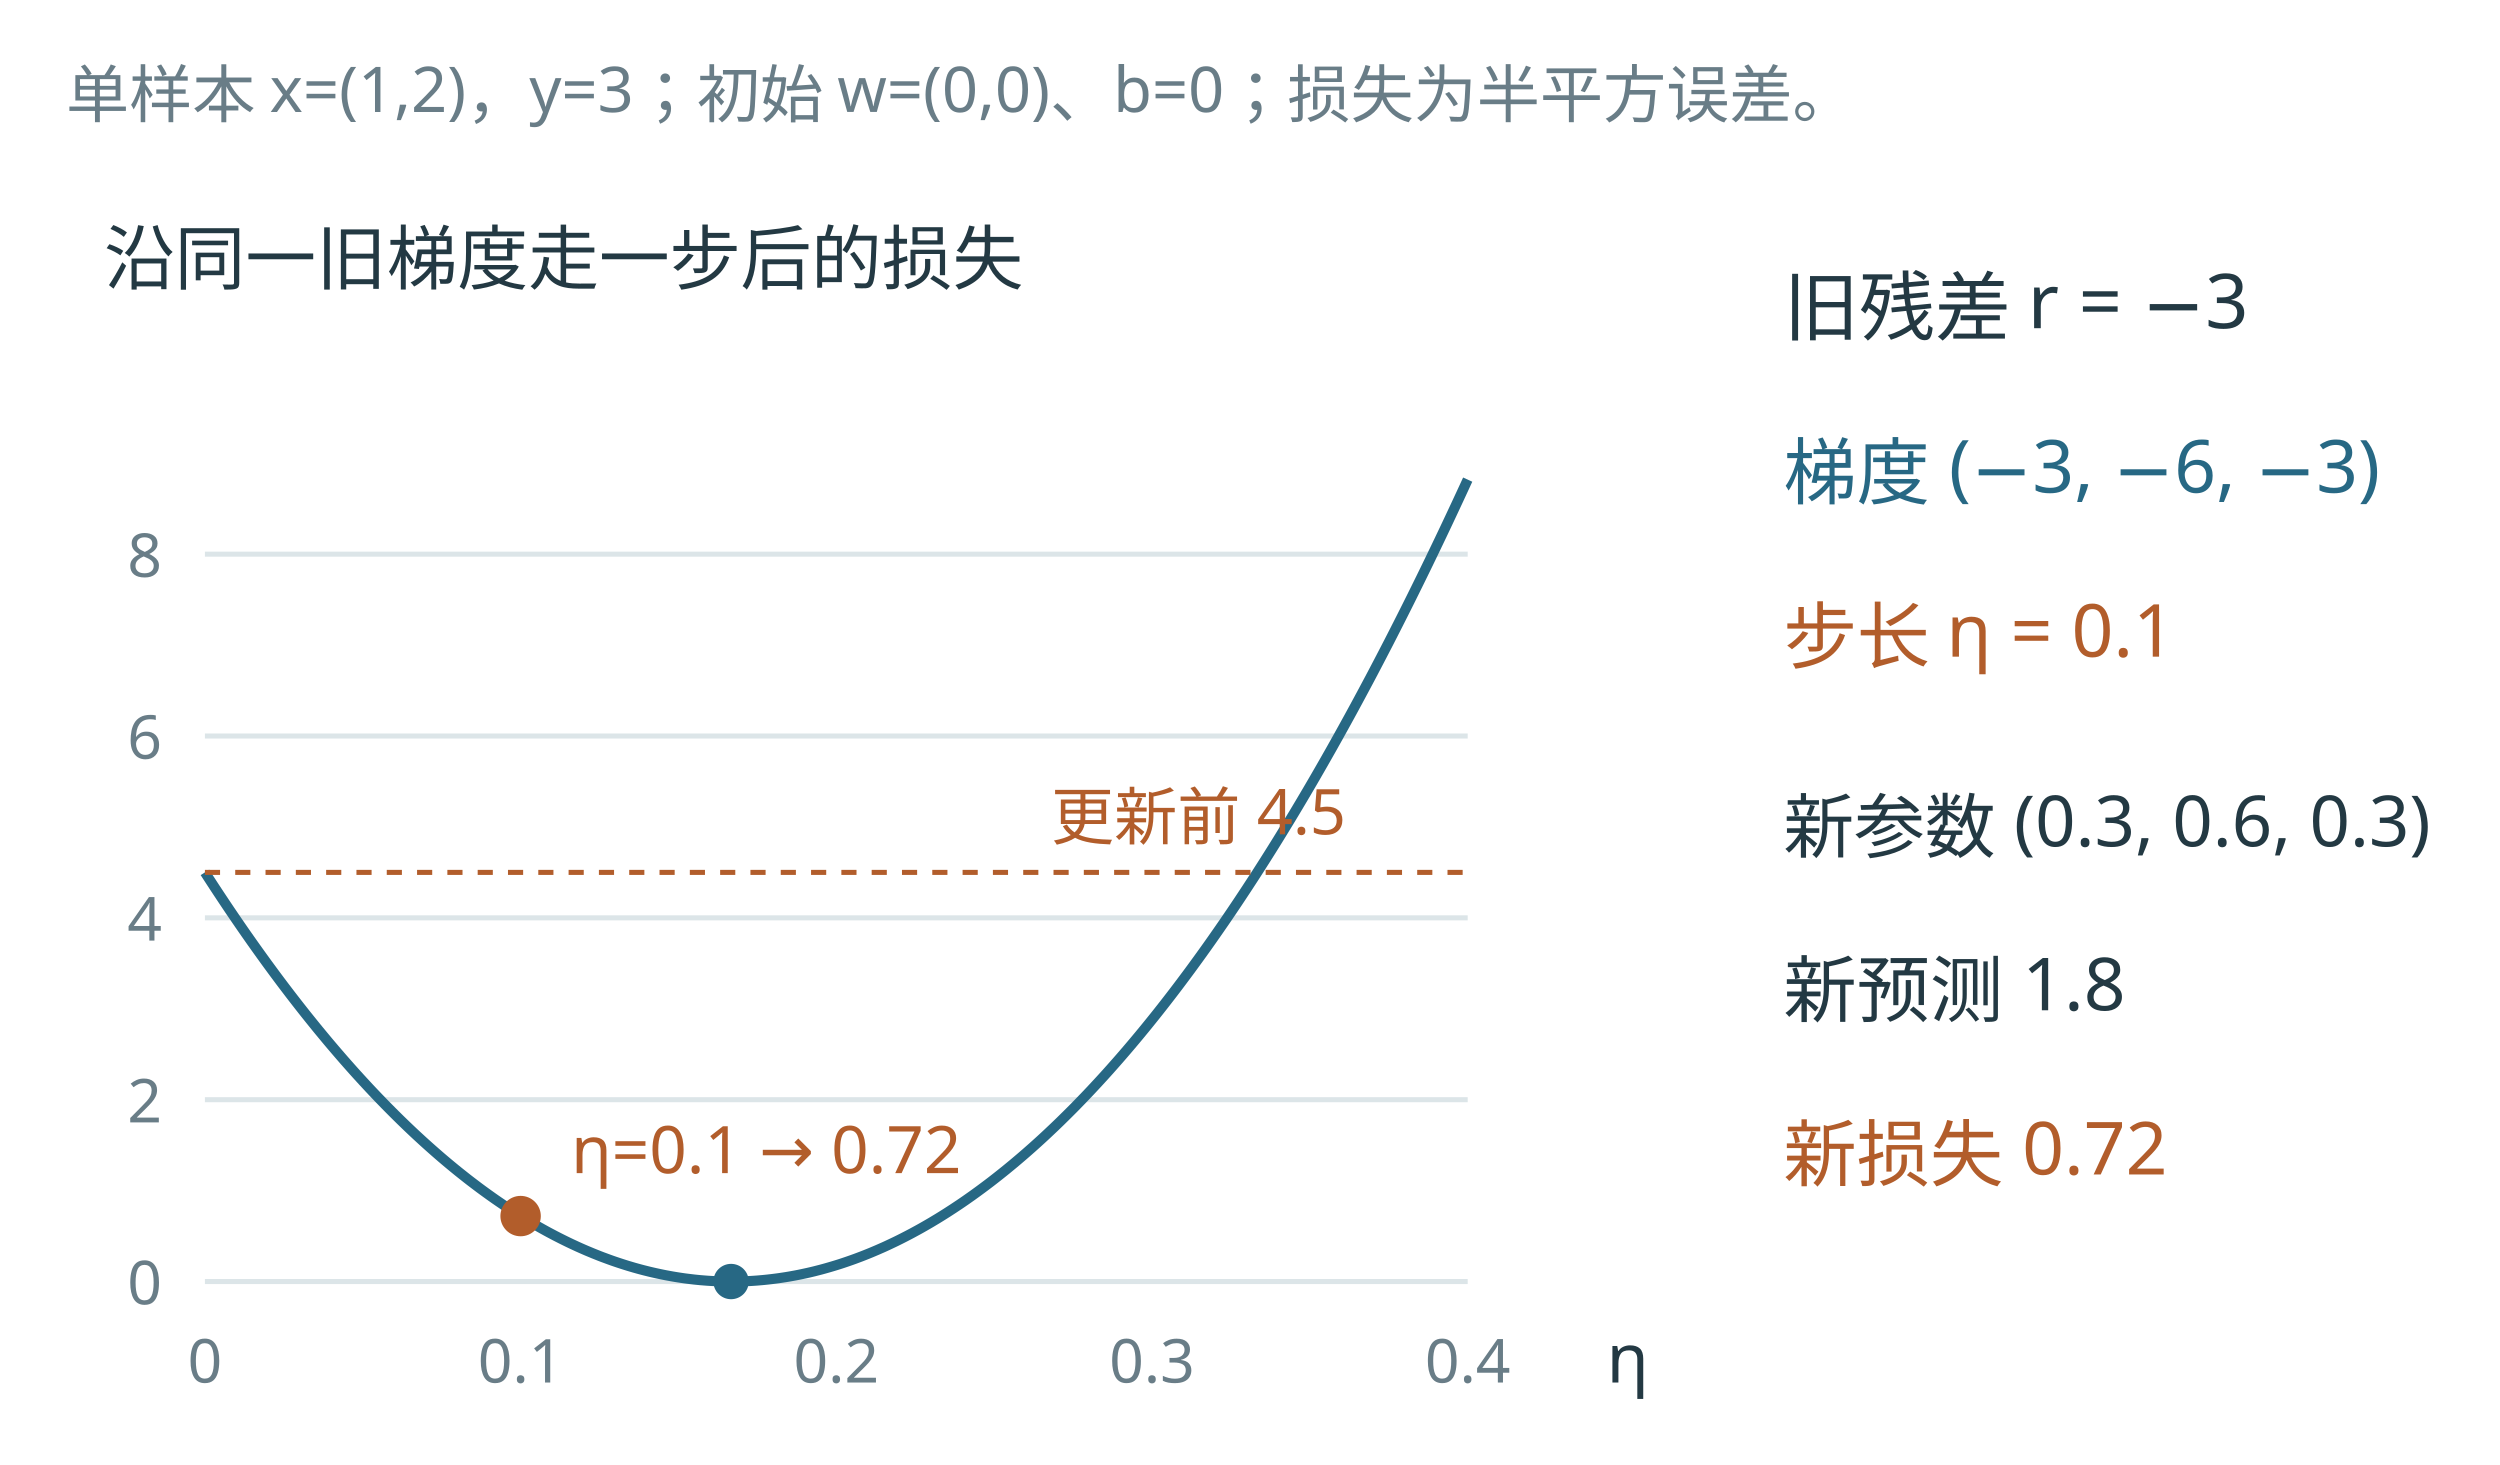
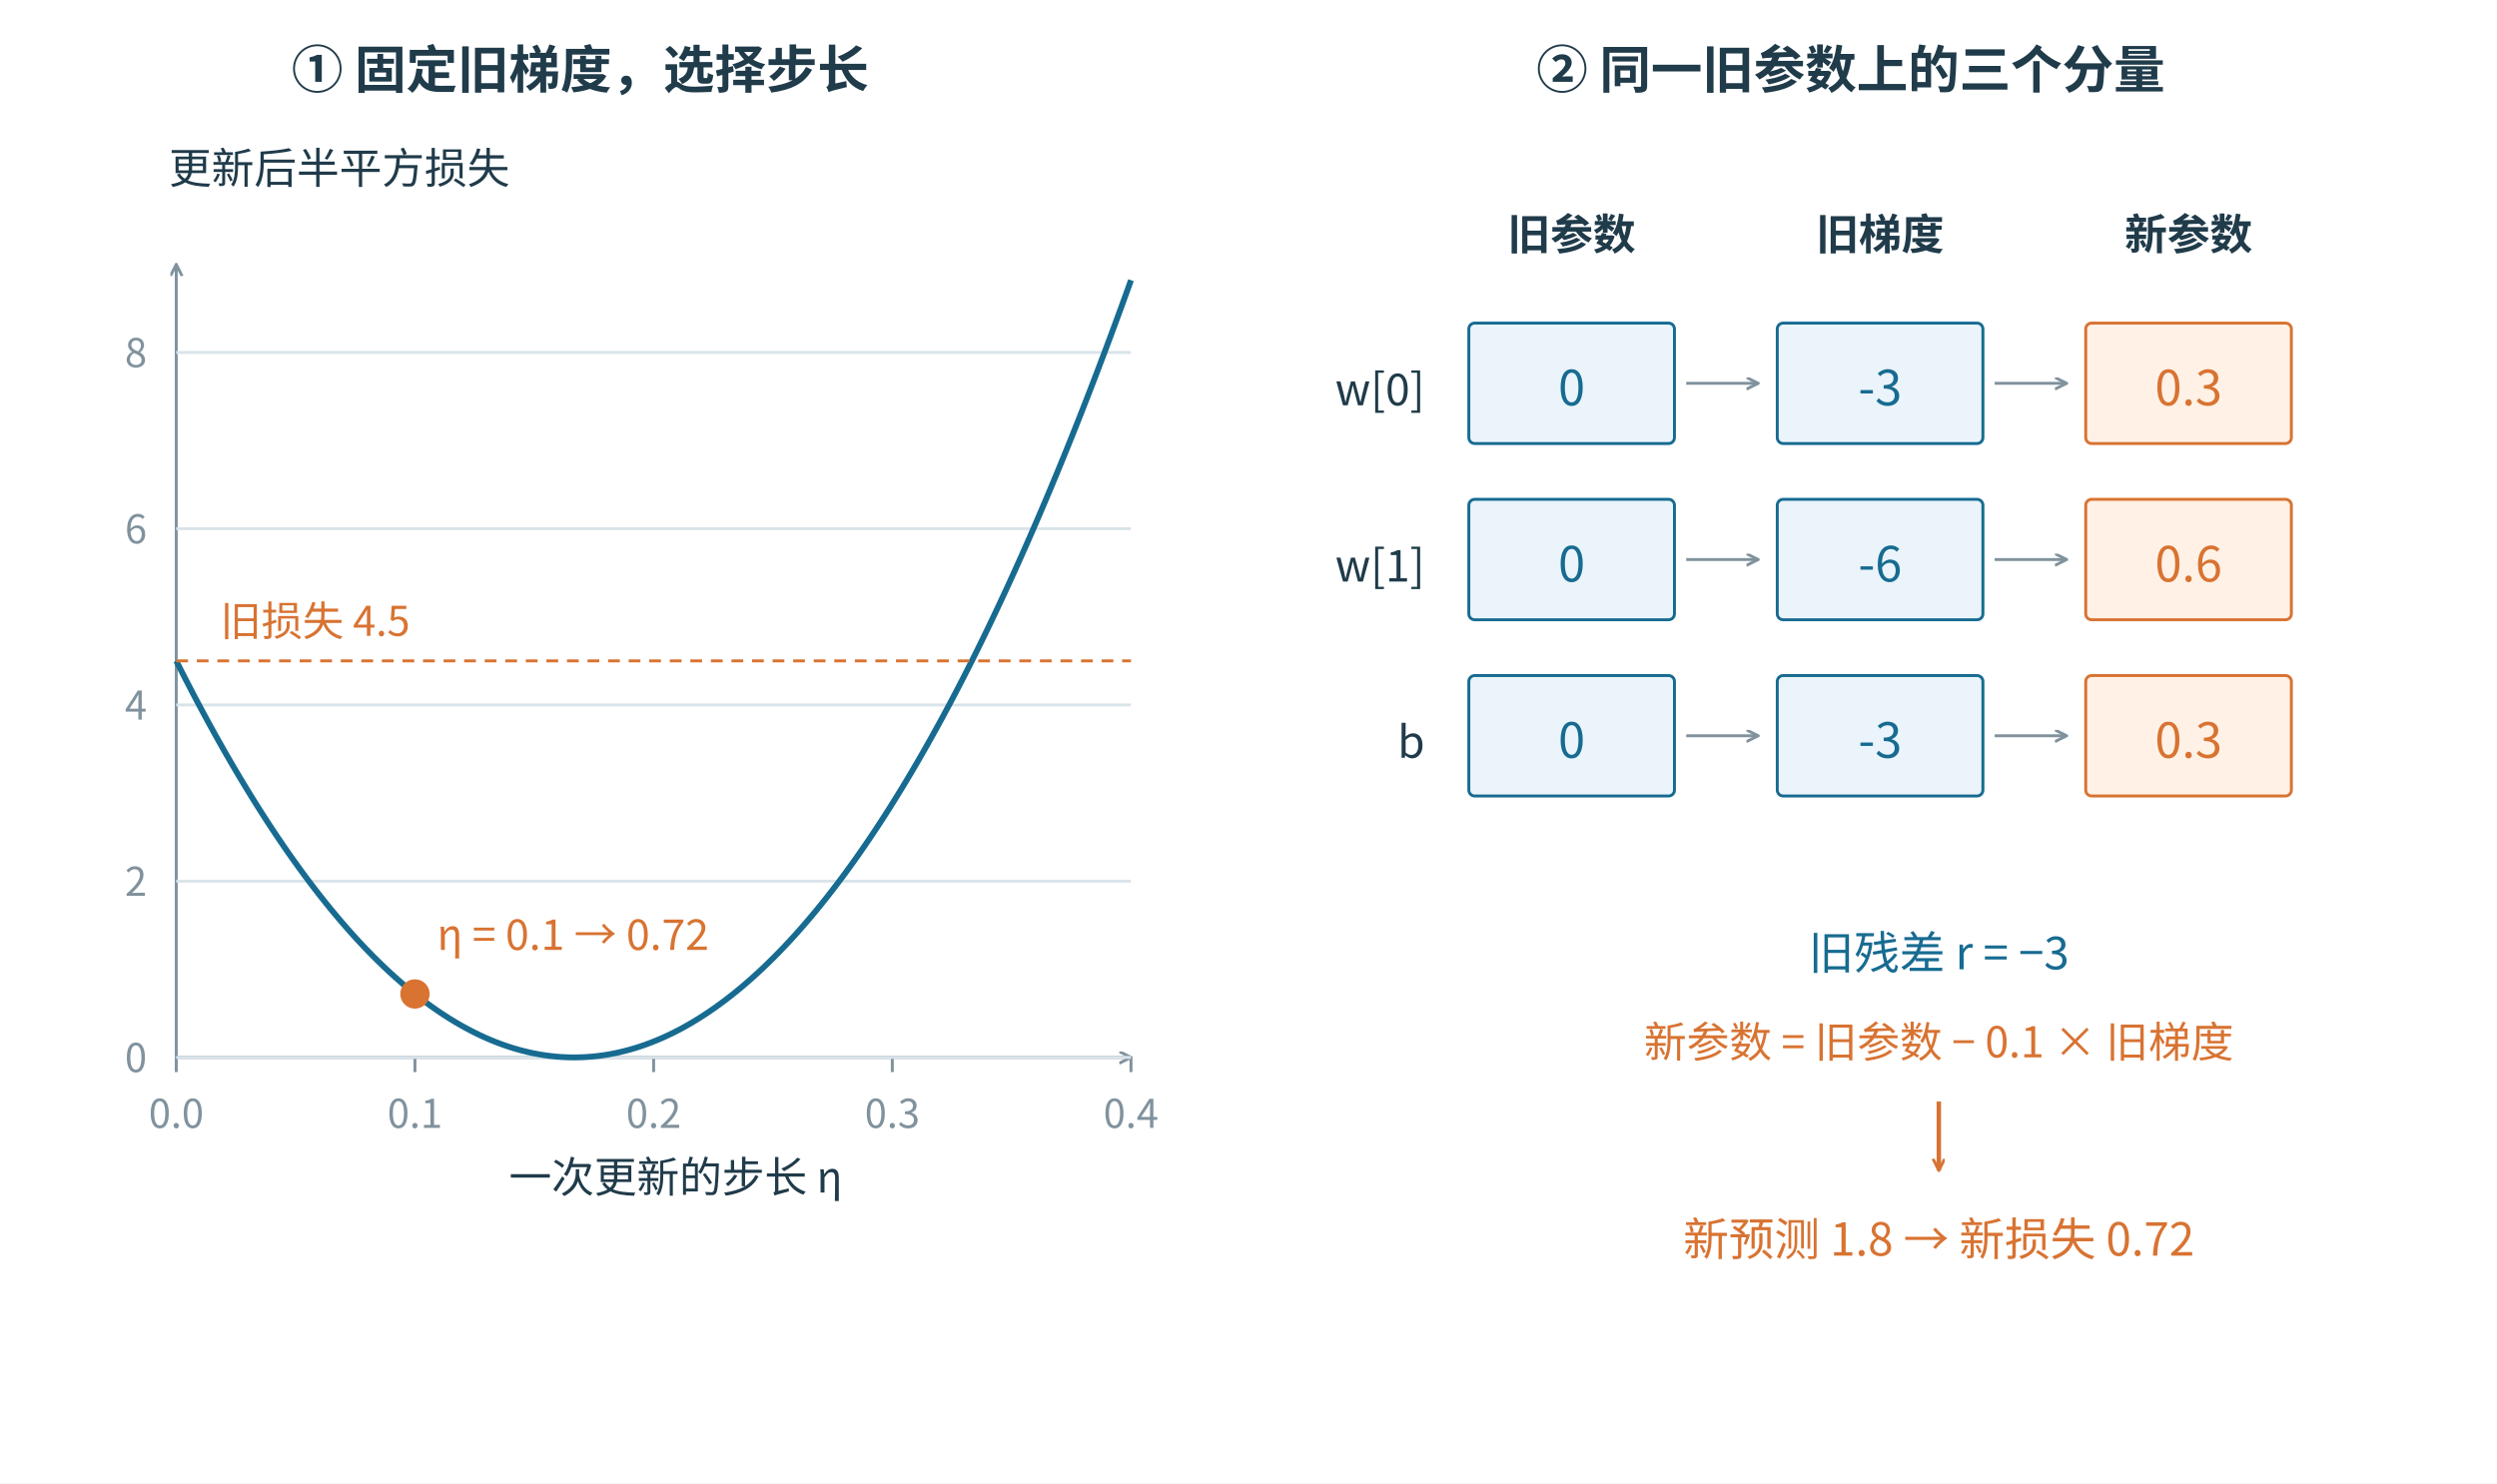
- <svg xmlns="http://www.w3.org/2000/svg" width="989.867" height="580.058" viewBox="13.867 57.579 989.867 580.058" role="img">
-   <rect width="989.867" height="580.058" fill="white" x="13.867" y="57.579" />
-   <g font-family="Microsoft YaHei, sans-serif">
-     <text x="40" y="104" font-size="25" fill="#697d87" text-anchor="start">单样本 x=(1,2)，y=3；初始 w=(0,0)、b=0；损失为半平方误差。</text>
-     <text x="55" y="170" font-size="28" fill="#233943" text-anchor="start">沿同一旧梯度走一步后的损失</text>
-     <line x1="95" y1="565" x2="595" y2="565" stroke="#dce5e8" stroke-width="2" stroke-dasharray="" />
-     <text x="78" y="574" font-size="24" fill="#697d87" text-anchor="end">0</text>
-     <line x1="95" y1="493" x2="595" y2="493" stroke="#dce5e8" stroke-width="2" stroke-dasharray="" />
-     <text x="78" y="502" font-size="24" fill="#697d87" text-anchor="end">2</text>
-     <line x1="95" y1="421" x2="595" y2="421" stroke="#dce5e8" stroke-width="2" stroke-dasharray="" />
-     <text x="78" y="430" font-size="24" fill="#697d87" text-anchor="end">4</text>
-     <line x1="95" y1="349" x2="595" y2="349" stroke="#dce5e8" stroke-width="2" stroke-dasharray="" />
-     <text x="78" y="358" font-size="24" fill="#697d87" text-anchor="end">6</text>
-     <line x1="95" y1="277" x2="595" y2="277" stroke="#dce5e8" stroke-width="2" stroke-dasharray="" />
-     <text x="78" y="286" font-size="24" fill="#697d87" text-anchor="end">8</text>
-     <text x="95" y="605" font-size="24" fill="#697d87" text-anchor="middle">0</text>
-     <text x="220.0" y="605" font-size="24" fill="#697d87" text-anchor="middle">0.1</text>
-     <text x="345.0" y="605" font-size="24" fill="#697d87" text-anchor="middle">0.2</text>
-     <text x="470.0" y="605" font-size="24" fill="#697d87" text-anchor="middle">0.3</text>
-     <text x="595.0" y="605" font-size="24" fill="#697d87" text-anchor="middle">0.4</text>
-     <polyline points="95.00,403.00 96.25,404.94 97.50,406.86 98.75,408.78 100.00,410.68 101.25,412.57 102.50,414.45 103.75,416.32 105.00,418.18 106.25,420.02 107.50,421.86 108.75,423.68 110.00,425.49 111.25,427.29 112.50,429.07 113.75,430.85 115.00,432.61 116.25,434.36 117.50,436.10 118.75,437.83 120.00,439.55 121.25,441.25 122.50,442.95 123.75,444.63 125.00,446.30 126.25,447.96 127.50,449.60 128.75,451.24 130.00,452.86 131.25,454.47 132.50,456.07 133.75,457.66 135.00,459.24 136.25,460.80 137.50,462.35 138.75,463.90 140.00,465.43 141.25,466.94 142.50,468.45 143.75,469.95 145.00,471.43 146.25,472.90 147.50,474.36 148.75,475.81 150.00,477.25 151.25,478.67 152.50,480.08 153.75,481.49 155.00,482.88 156.25,484.25 157.50,485.62 158.75,486.97 160.00,488.32 161.25,489.65 162.50,490.97 163.75,492.28 165.00,493.57 166.25,494.86 167.50,496.13 168.75,497.39 170.00,498.64 171.25,499.88 172.50,501.11 173.75,502.32 175.00,503.53 176.25,504.72 177.50,505.90 178.75,507.07 180.00,508.22 181.25,509.37 182.50,510.50 183.75,511.62 185.00,512.73 186.25,513.83 187.50,514.92 188.75,516.00 190.00,517.06 191.25,518.11 192.50,519.15 193.75,520.18 195.00,521.20 196.25,522.20 197.50,523.19 198.75,524.18 200.00,525.15 201.25,526.10 202.50,527.05 203.75,527.99 205.00,528.91 206.25,529.82 207.50,530.72 208.75,531.61 210.00,532.49 211.25,533.35 212.50,534.20 213.75,535.05 215.00,535.88 216.25,536.69 217.50,537.50 218.75,538.30 220.00,539.08 221.25,539.85 222.50,540.61 223.75,541.36 225.00,542.10 226.25,542.82 227.50,543.54 228.75,544.24 230.00,544.93 231.25,545.61 232.50,546.27 233.75,546.93 235.00,547.57 236.25,548.20 237.50,548.82 238.75,549.43 240.00,550.03 241.25,550.61 242.50,551.19 243.75,551.75 245.00,552.30 246.25,552.84 247.50,553.36 248.75,553.88 250.00,554.38 251.25,554.88 252.50,555.36 253.75,555.82 255.00,556.28 256.25,556.73 257.50,557.16 258.75,557.58 260.00,557.99 261.25,558.39 262.50,558.78 263.75,559.15 265.00,559.52 266.25,559.87 267.50,560.21 268.75,560.54 270.00,560.85 271.25,561.16 272.50,561.45 273.75,561.73 275.00,562.00 276.25,562.26 277.50,562.51 278.75,562.74 280.00,562.97 281.25,563.18 282.50,563.38 283.75,563.57 285.00,563.75 286.25,563.91 287.50,564.06 288.75,564.21 290.00,564.34 291.25,564.46 292.50,564.56 293.75,564.66 295.00,564.74 296.25,564.81 297.50,564.87 298.75,564.92 300.00,564.96 301.25,564.98 302.50,565.00 303.75,565.00 305.00,564.99 306.25,564.97 307.50,564.94 308.75,564.89 310.00,564.83 311.25,564.77 312.50,564.69 313.75,564.60 315.00,564.49 316.25,564.38 317.50,564.25 318.75,564.11 320.00,563.96 321.25,563.80 322.50,563.63 323.75,563.44 325.00,563.25 326.25,563.04 327.50,562.82 328.75,562.59 330.00,562.35 331.25,562.09 332.50,561.82 333.75,561.55 335.00,561.26 336.25,560.96 337.50,560.64 338.75,560.32 340.00,559.98 341.25,559.63 342.50,559.27 343.75,558.90 345.00,558.52 346.25,558.13 347.50,557.72 348.75,557.30 350.00,556.87 351.25,556.43 352.50,555.98 353.75,555.51 355.00,555.04 356.25,554.55 357.50,554.05 358.75,553.54 360.00,553.01 361.25,552.48 362.50,551.93 363.75,551.38 365.00,550.81 366.25,550.22 367.50,549.63 368.75,549.03 370.00,548.41 371.25,547.78 372.50,547.14 373.75,546.49 375.00,545.83 376.25,545.15 377.50,544.47 378.75,543.77 380.00,543.06 381.25,542.34 382.50,541.61 383.75,540.86 385.00,540.11 386.25,539.34 387.50,538.56 388.75,537.77 390.00,536.96 391.25,536.15 392.50,535.32 393.75,534.49 395.00,533.64 396.25,532.78 397.50,531.90 398.75,531.02 400.00,530.12 401.25,529.21 402.50,528.29 403.75,527.36 405.00,526.42 406.25,525.47 407.50,524.50 408.75,523.52 410.00,522.53 411.25,521.53 412.50,520.52 413.75,519.49 415.00,518.46 416.25,517.41 417.50,516.35 418.75,515.28 420.00,514.20 421.25,513.10 422.50,512.00 423.75,510.88 425.00,509.75 426.25,508.61 427.50,507.46 428.75,506.29 430.00,505.11 431.25,503.93 432.50,502.73 433.75,501.52 435.00,500.29 436.25,499.06 437.50,497.81 438.75,496.56 440.00,495.29 441.25,494.00 442.50,492.71 443.75,491.41 445.00,490.09 446.25,488.76 447.50,487.42 448.75,486.07 450.00,484.71 451.25,483.34 452.50,481.95 453.75,480.55 455.00,479.14 456.25,477.72 457.50,476.29 458.75,474.84 460.00,473.39 461.25,471.92 462.50,470.44 463.75,468.95 465.00,467.45 466.25,465.93 467.50,464.41 468.75,462.87 470.00,461.32 471.25,459.76 472.50,458.19 473.75,456.60 475.00,455.01 476.25,453.40 477.50,451.78 478.75,450.15 480.00,448.51 481.25,446.85 482.50,445.18 483.75,443.51 485.00,441.82 486.25,440.12 487.50,438.40 488.75,436.68 490.00,434.94 491.25,433.20 492.50,431.44 493.75,429.67 495.00,427.88 496.25,426.09 497.50,424.28 498.75,422.47 500.00,420.64 501.25,418.80 502.50,416.94 503.75,415.08 505.00,413.20 506.25,411.31 507.50,409.42 508.75,407.50 510.00,405.58 511.25,403.65 512.50,401.70 513.75,399.74 515.00,397.77 516.25,395.79 517.50,393.80 518.75,391.80 520.00,389.78 521.25,387.75 522.50,385.71 523.75,383.66 525.00,381.60 526.25,379.53 527.50,377.44 528.75,375.34 530.00,373.23 531.25,371.11 532.50,368.98 533.75,366.84 535.00,364.68 536.25,362.51 537.50,360.33 538.75,358.14 540.00,355.94 541.25,353.73 542.50,351.50 543.75,349.26 545.00,347.01 546.25,344.75 547.50,342.48 548.75,340.20 550.00,337.90 551.25,335.59 552.50,333.27 553.75,330.94 555.00,328.60 556.25,326.25 557.50,323.88 558.75,321.50 560.00,319.11 561.25,316.71 562.50,314.30 563.75,311.88 565.00,309.44 566.25,306.99 567.50,304.53 568.75,302.06 570.00,299.58 571.25,297.09 572.50,294.58 573.75,292.06 575.00,289.53 576.25,286.99 577.50,284.44 578.75,281.88 580.00,279.30 581.25,276.71 582.50,274.11 583.75,271.50 585.00,268.88 586.25,266.25 587.50,263.60 588.75,260.94 590.00,258.27 591.25,255.59 592.50,252.90 593.75,250.20 595.00,247.48" fill="none" stroke="#276884" stroke-width="4" />
-     <line x1="95" y1="403.0" x2="595" y2="403.0" stroke="#b25d2b" stroke-width="2" stroke-dasharray="6 6" />
-     <text x="430" y="390.0" font-size="25" fill="#b25d2b" text-anchor="start">更新前 4.5</text>
-     <circle cx="220.0" cy="539.08" r="8" fill="#b25d2b" />
-     <text x="240.0" y="522.08" font-size="26" fill="#b25d2b" text-anchor="start">η=0.1 → 0.72</text>
-     <circle cx="303.333" cy="565" r="7" fill="#276884" />
-     <text x="650" y="605" font-size="27" fill="#233943" text-anchor="start">η</text>
-     <text x="720" y="190" font-size="30" fill="#233943" text-anchor="start">旧残差  r = −3</text>
-     <text x="720" y="255" font-size="29" fill="#276884" text-anchor="start">梯度  (−3, −6, −3)</text>
-     <text x="720" y="320" font-size="29" fill="#b25d2b" text-anchor="start">步长  η = 0.1</text>
-     <text x="720" y="395" font-size="28" fill="#233943" text-anchor="start">新参数  (0.3, 0.6, 0.3)</text>
-     <text x="720" y="460" font-size="29" fill="#233943" text-anchor="start">新预测  1.8</text>
-     <text x="720" y="525" font-size="29" fill="#b25d2b" text-anchor="start">新损失  0.72</text>
+ <svg xmlns="http://www.w3.org/2000/svg" width="1700" height="1010" viewBox="0 0 1700 1010" role="img">
+   <rect width="1700" height="1010" fill="white" />
+   <defs>
+     <marker id="b" markerWidth="9" markerHeight="9" refX="8" refY="4" orient="auto" markerUnits="userSpaceOnUse">
+       <path d="M0 0 L8 4 L0 8" fill="none" stroke="#176b91" stroke-width="2" />
+     </marker>
+     <marker id="o" markerWidth="9" markerHeight="9" refX="8" refY="4" orient="auto" markerUnits="userSpaceOnUse">
+       <path d="M0 0 L8 4 L0 8" fill="none" stroke="#d87332" stroke-width="2" />
+     </marker>
+     <marker id="g" markerWidth="9" markerHeight="9" refX="8" refY="4" orient="auto" markerUnits="userSpaceOnUse">
+       <path d="M0 0 L8 4 L0 8" fill="none" stroke="#80929d" stroke-width="2" />
+     </marker>
+     <marker id="t" markerWidth="9" markerHeight="9" refX="8" refY="4" orient="auto" markerUnits="userSpaceOnUse">
+       <path d="M0 0 L8 4 L0 8" fill="none" stroke="#218579" stroke-width="2" />
+     </marker>
+   </defs>
+   <g font-family="Microsoft YaHei, Noto Sans CJK SC, sans-serif">
+     <text x="395" y="60" font-size="35" fill="#203b4a" text-anchor="middle" font-weight="700">① 固定旧梯度，选择步长</text>
+     <text x="1260" y="60" font-size="35" fill="#203b4a" text-anchor="middle" font-weight="700">② 同一旧参数上的三个分量</text>
+     <line x1="120" y1="720" x2="770" y2="720" stroke="#80929d" stroke-width="2" marker-end="url(#g)" />
+     <line x1="120" y1="720" x2="120" y2="180" stroke="#80929d" stroke-width="2" marker-end="url(#g)" />
+     <line x1="120.0" y1="720" x2="120.0" y2="730" stroke="#80929d" stroke-width="2" />
+     <text x="120.0" y="768" font-size="27" fill="#80929d" text-anchor="middle" font-weight="400">0.0</text>
+     <line x1="282.5" y1="720" x2="282.5" y2="730" stroke="#80929d" stroke-width="2" />
+     <text x="282.5" y="768" font-size="27" fill="#80929d" text-anchor="middle" font-weight="400">0.1</text>
+     <line x1="445.0" y1="720" x2="445.0" y2="730" stroke="#80929d" stroke-width="2" />
+     <text x="445.0" y="768" font-size="27" fill="#80929d" text-anchor="middle" font-weight="400">0.2</text>
+     <line x1="607.5" y1="720" x2="607.5" y2="730" stroke="#80929d" stroke-width="2" />
+     <text x="607.5" y="768" font-size="27" fill="#80929d" text-anchor="middle" font-weight="400">0.3</text>
+     <line x1="770.0" y1="720" x2="770.0" y2="730" stroke="#80929d" stroke-width="2" />
+     <text x="770.0" y="768" font-size="27" fill="#80929d" text-anchor="middle" font-weight="400">0.4</text>
+     <line x1="120" y1="720.0" x2="770" y2="720.0" stroke="#d9e4ea" stroke-width="2" />
+     <text x="100" y="730.0" font-size="27" fill="#80929d" text-anchor="end" font-weight="400">0</text>
+     <line x1="120" y1="600.0" x2="770" y2="600.0" stroke="#d9e4ea" stroke-width="2" />
+     <text x="100" y="610.0" font-size="27" fill="#80929d" text-anchor="end" font-weight="400">2</text>
+     <line x1="120" y1="480.0" x2="770" y2="480.0" stroke="#d9e4ea" stroke-width="2" />
+     <text x="100" y="490.0" font-size="27" fill="#80929d" text-anchor="end" font-weight="400">4</text>
+     <line x1="120" y1="360.0" x2="770" y2="360.0" stroke="#d9e4ea" stroke-width="2" />
+     <text x="100" y="370.0" font-size="27" fill="#80929d" text-anchor="end" font-weight="400">6</text>
+     <line x1="120" y1="240.0" x2="770" y2="240.0" stroke="#d9e4ea" stroke-width="2" />
+     <text x="100" y="250.0" font-size="27" fill="#80929d" text-anchor="end" font-weight="400">8</text>
+     <text x="460" y="812" font-size="29" fill="#203b4a" text-anchor="middle" font-weight="400">一次更新的步长 η</text>
+     <text x="115" y="125" font-size="29" fill="#203b4a" text-anchor="start" font-weight="400">更新后半平方损失</text>
+     <path d="M 120.0,450.0 L 123.631,457.192 L 127.263,464.286 L 130.894,471.284 L 134.525,478.184 L 138.156,484.988 L 141.788,491.694 L 145.419,498.303 L 149.05,504.815 L 152.682,511.23 L 156.313,517.548 L 159.944,523.769 L 163.575,529.893 L 167.207,535.92 L 170.838,541.85 L 174.469,547.682 L 178.101,553.418 L 181.732,559.056 L 185.363,564.598 L 188.994,570.042 L 192.626,575.389 L 196.257,580.64 L 199.888,585.793 L 203.52,590.849 L 207.151,595.808 L 210.782,600.669 L 214.413,605.434 L 218.045,610.102 L 221.676,614.673 L 225.307,619.146 L 228.939,623.523 L 232.57,627.802 L 236.201,631.984 L 239.832,636.07 L 243.464,640.058 L 247.095,643.949 L 250.726,647.743 L 254.358,651.44 L 257.989,655.04 L 261.62,658.543 L 265.251,661.948 L 268.883,665.257 L 272.514,668.469 L 276.145,671.583 L 279.777,674.601 L 283.408,677.521 L 287.039,680.344 L 290.67,683.07 L 294.302,685.7 L 297.933,688.232 L 301.564,690.667 L 305.196,693.005 L 308.827,695.245 L 312.458,697.389 L 316.089,699.436 L 319.721,701.385 L 323.352,703.238 L 326.983,704.993 L 330.615,706.652 L 334.246,708.213 L 337.877,709.677 L 341.508,711.044 L 345.14,712.315 L 348.771,713.488 L 352.402,714.563 L 356.034,715.542 L 359.665,716.424 L 363.296,717.209 L 366.927,717.896 L 370.559,718.487 L 374.19,718.98 L 377.821,719.377 L 381.453,719.676 L 385.084,719.878 L 388.715,719.983 L 392.346,719.992 L 395.978,719.903 L 399.609,719.717 L 403.24,719.433 L 406.872,719.053 L 410.503,718.576 L 414.134,718.002 L 417.765,717.33 L 421.397,716.562 L 425.028,715.696 L 428.659,714.733 L 432.291,713.674 L 435.922,712.517 L 439.553,711.263 L 443.184,709.912 L 446.816,708.464 L 450.447,706.919 L 454.078,705.277 L 457.709,703.537 L 461.341,701.701 L 464.972,699.767 L 468.603,697.737 L 472.235,695.609 L 475.866,693.385 L 479.497,691.063 L 483.128,688.644 L 486.76,686.128 L 490.391,683.515 L 494.022,680.805 L 497.654,677.998 L 501.285,675.094 L 504.916,672.093 L 508.547,668.995 L 512.179,665.799 L 515.81,662.507 L 519.441,659.117 L 523.073,655.63 L 526.704,652.047 L 530.335,648.366 L 533.966,644.588 L 537.598,640.713 L 541.229,636.741 L 544.86,632.672 L 548.492,628.506 L 552.123,624.243 L 555.754,619.882 L 559.385,615.425 L 563.017,610.87 L 566.648,606.219 L 570.279,601.47 L 573.911,596.625 L 577.542,591.682 L 581.173,586.642 L 584.804,581.505 L 588.436,576.271 L 592.067,570.94 L 595.698,565.512 L 599.33,559.987 L 602.961,554.364 L 606.592,548.645 L 610.223,542.829 L 613.855,536.915 L 617.486,530.904 L 621.117,524.797 L 624.749,518.592 L 628.38,512.29 L 632.011,505.891 L 635.642,499.395 L 639.274,492.802 L 642.905,486.112 L 646.536,479.325 L 650.168,472.441 L 653.799,465.459 L 657.43,458.381 L 661.061,451.205 L 664.693,443.933 L 668.324,436.563 L 671.955,429.096 L 675.587,421.533 L 679.218,413.872 L 682.849,406.114 L 686.48,398.259 L 690.112,390.307 L 693.743,382.257 L 697.374,374.111 L 701.006,365.868 L 704.637,357.527 L 708.268,349.09 L 711.899,340.555 L 715.531,331.924 L 719.162,323.195 L 722.793,314.369 L 726.425,305.446 L 730.056,296.426 L 733.687,287.309 L 737.318,278.095 L 740.95,268.784 L 744.581,259.376 L 748.212,249.871 L 751.844,240.268 L 755.475,230.569 L 759.106,220.772 L 762.737,210.878 L 766.369,200.888 L 770.0,190.8" fill="none" stroke="#176b91" stroke-width="4" />
+     <line x1="120" y1="450.0" x2="770" y2="450.0" stroke="#d87332" stroke-width="2" stroke-dasharray="8 6" />
+     <text x="150" y="433.0" font-size="28" fill="#d87332" text-anchor="start" font-weight="400">旧损失 4.5</text>
+     <circle cx="282.5" cy="676.8" r="9" fill="#d87332" stroke="#d87332" stroke-width="2" />
+     <text x="297.5" y="646.8" font-size="29" fill="#d87332" text-anchor="start" font-weight="400">η = 0.1 → 0.72</text>
+     <text x="1070" y="170" font-size="29" fill="#203b4a" text-anchor="middle" font-weight="700">旧参数</text>
+     <rect x="1000" y="220" width="140" height="82" rx="4" fill="#eaf4fa" stroke="#176b91" stroke-width="2" />
+     <text x="1070" y="276" font-size="33" fill="#176b91" text-anchor="middle" font-weight="400">0</text>
+     <text x="970" y="276" font-size="30" fill="#203b4a" text-anchor="end" font-weight="400">w[0]</text>
+     <line x1="1148" y1="261" x2="1197" y2="261" stroke="#80929d" stroke-width="2" marker-end="url(#g)" />
+     <rect x="1000" y="340" width="140" height="82" rx="4" fill="#eaf4fa" stroke="#176b91" stroke-width="2" />
+     <text x="1070" y="396" font-size="33" fill="#176b91" text-anchor="middle" font-weight="400">0</text>
+     <text x="970" y="396" font-size="30" fill="#203b4a" text-anchor="end" font-weight="400">w[1]</text>
+     <line x1="1148" y1="381" x2="1197" y2="381" stroke="#80929d" stroke-width="2" marker-end="url(#g)" />
+     <rect x="1000" y="460" width="140" height="82" rx="4" fill="#eaf4fa" stroke="#176b91" stroke-width="2" />
+     <text x="1070" y="516" font-size="33" fill="#176b91" text-anchor="middle" font-weight="400">0</text>
+     <text x="970" y="516" font-size="30" fill="#203b4a" text-anchor="end" font-weight="400">b</text>
+     <line x1="1148" y1="501" x2="1197" y2="501" stroke="#80929d" stroke-width="2" marker-end="url(#g)" />
+     <text x="1280" y="170" font-size="29" fill="#203b4a" text-anchor="middle" font-weight="700">旧梯度</text>
+     <rect x="1210" y="220" width="140" height="82" rx="4" fill="#eaf4fa" stroke="#176b91" stroke-width="2" />
+     <text x="1280" y="276" font-size="33" fill="#176b91" text-anchor="middle" font-weight="400">-3</text>
+     <line x1="1358" y1="261" x2="1407" y2="261" stroke="#80929d" stroke-width="2" marker-end="url(#g)" />
+     <rect x="1210" y="340" width="140" height="82" rx="4" fill="#eaf4fa" stroke="#176b91" stroke-width="2" />
+     <text x="1280" y="396" font-size="33" fill="#176b91" text-anchor="middle" font-weight="400">-6</text>
+     <line x1="1358" y1="381" x2="1407" y2="381" stroke="#80929d" stroke-width="2" marker-end="url(#g)" />
+     <rect x="1210" y="460" width="140" height="82" rx="4" fill="#eaf4fa" stroke="#176b91" stroke-width="2" />
+     <text x="1280" y="516" font-size="33" fill="#176b91" text-anchor="middle" font-weight="400">-3</text>
+     <line x1="1358" y1="501" x2="1407" y2="501" stroke="#80929d" stroke-width="2" marker-end="url(#g)" />
+     <text x="1490" y="170" font-size="29" fill="#203b4a" text-anchor="middle" font-weight="700">新参数</text>
+     <rect x="1420" y="220" width="140" height="82" rx="4" fill="#fff1e5" stroke="#d87332" stroke-width="2" />
+     <text x="1490" y="276" font-size="33" fill="#d87332" text-anchor="middle" font-weight="400">0.3</text>
+     <rect x="1420" y="340" width="140" height="82" rx="4" fill="#fff1e5" stroke="#d87332" stroke-width="2" />
+     <text x="1490" y="396" font-size="33" fill="#d87332" text-anchor="middle" font-weight="400">0.6</text>
+     <rect x="1420" y="460" width="140" height="82" rx="4" fill="#fff1e5" stroke="#d87332" stroke-width="2" />
+     <text x="1490" y="516" font-size="33" fill="#d87332" text-anchor="middle" font-weight="400">0.3</text>
+     <text x="1320" y="660" font-size="31" fill="#176b91" text-anchor="middle" font-weight="400">旧残差 r = −3</text>
+     <text x="1320" y="720" font-size="29" fill="#d87332" text-anchor="middle" font-weight="400">新参数 = 旧参数 − 0.1 × 旧梯度</text>
+     <line x1="1320" y1="750" x2="1320" y2="797" stroke="#d87332" stroke-width="3" marker-end="url(#o)" />
+     <text x="1320" y="855" font-size="31" fill="#d87332" text-anchor="middle" font-weight="400">新预测 1.8 → 新损失 0.72</text>
  </g>
</svg>
